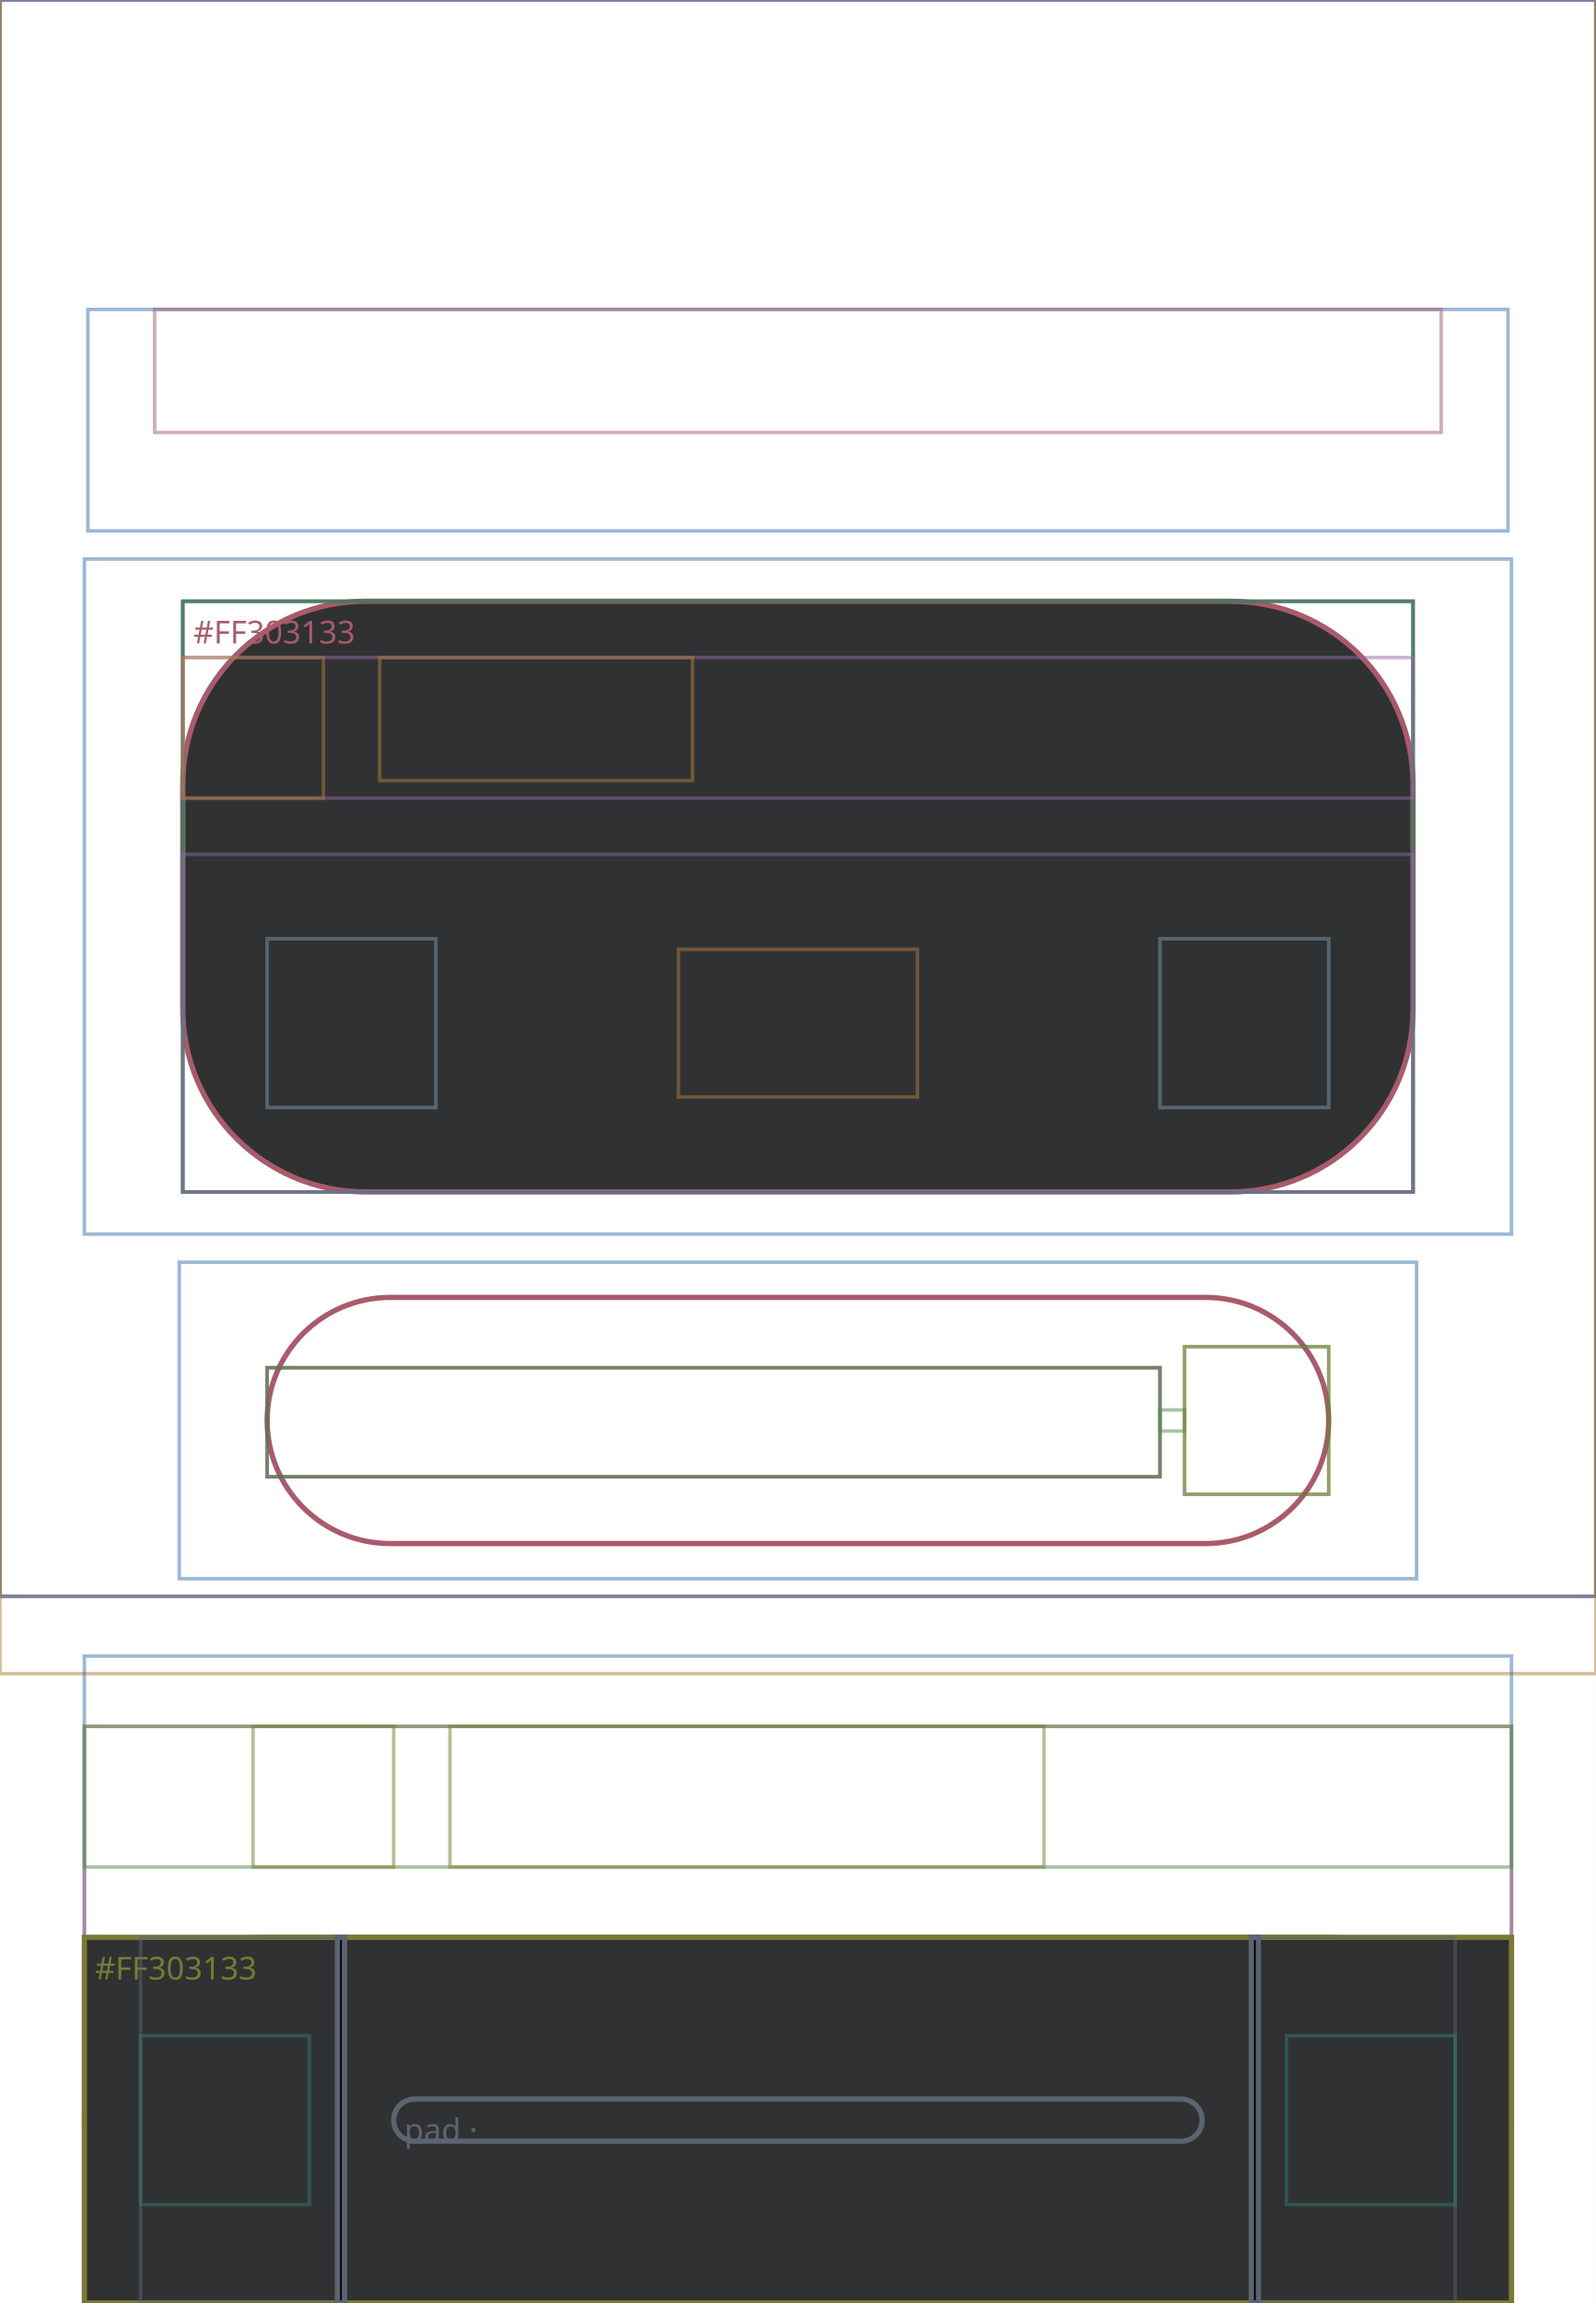
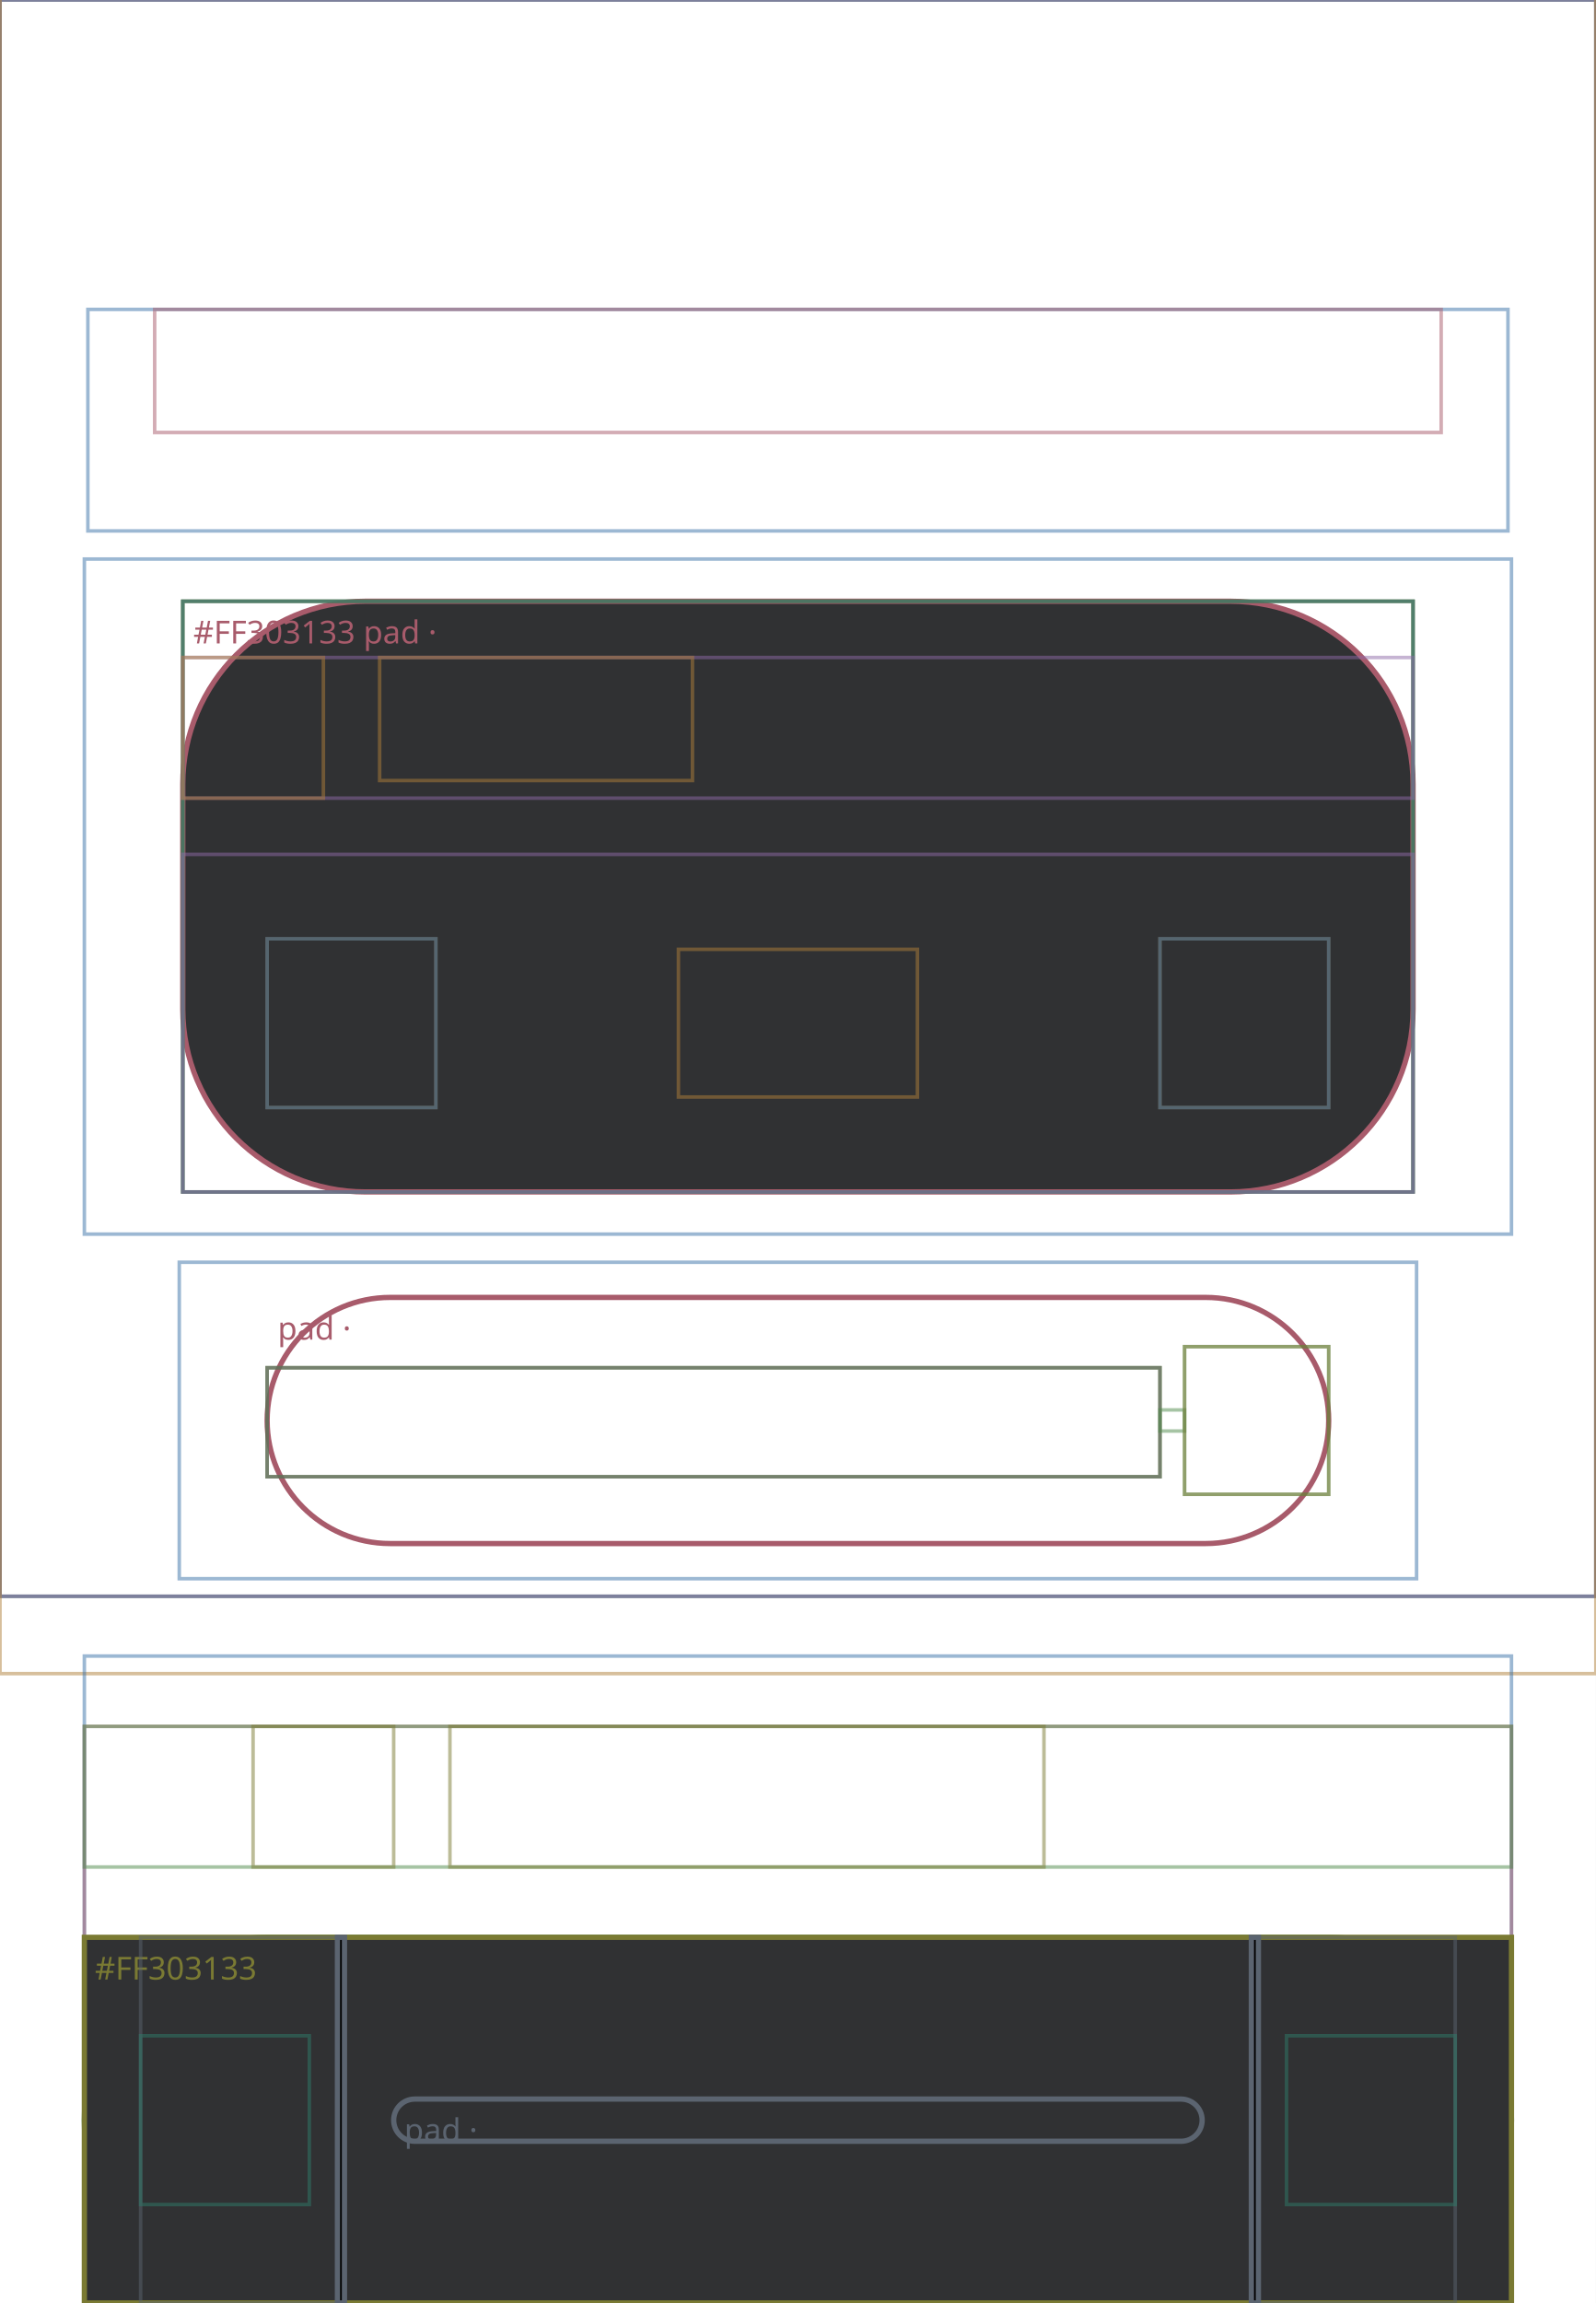
<svg xmlns="http://www.w3.org/2000/svg" viewBox="0 0 454 655" width="454" height="655" role="img" aria-label="Screens/Playback effects layout wireframe">
  <rect width="454" height="655" fill="#ffffff" />
  <g>
    <rect x="0" y="0" width="454" height="454" fill="none" fill-opacity="0" stroke="#5B6470" stroke-width="1" stroke-opacity="0.5" />
  </g>
  <g>
    <rect x="0" y="0" width="454" height="454" fill="none" fill-opacity="0" stroke="#2E7D6B" stroke-width="1" stroke-opacity="0.5" />
  </g>
  <g>
    <rect x="0" y="0" width="454" height="454" fill="none" fill-opacity="0" stroke="#8E6BA8" stroke-width="1" stroke-opacity="0.5" />
  </g>
  <g>
    <rect x="0" y="-22" width="454" height="498" fill="none" fill-opacity="0" stroke="#B0813B" stroke-width="1" stroke-opacity="0.5" />
  </g>
  <g>
    <rect x="25" y="88" width="404" height="63" fill="none" fill-opacity="0" stroke="#3B72A8" stroke-width="1" stroke-opacity="0.5" />
  </g>
  <g>
    <rect x="44" y="88" width="366" height="35" fill="none" fill-opacity="0" stroke="#A85B6B" stroke-width="1" stroke-opacity="0.5" />
  </g>
  <g>
    <rect x="24" y="159" width="406" height="192" fill="none" fill-opacity="0" stroke="#3B72A8" stroke-width="1" stroke-opacity="0.5" />
  </g>
  <g>
    <path d="M104,171 H350 A52,52 0 0 1 402,223 V287 A52,52 0 0 1 350,339 H104 A52,52 0 0 1 52,287 V223 A52,52 0 0 1 104,171 Z" fill="#303133" fill-opacity="1" stroke="#A85B6B" stroke-width="1.5" stroke-opacity="1" />
-     <text x="55" y="183" font-family="system-ui, sans-serif" font-size="9" fill="#A85B6B">#FF303133</text>
+     <text x="55" y="183" font-family="system-ui, sans-serif" font-size="9" fill="#A85B6B">#FF303133  pad ·</text>
  </g>
  <g>
    <rect x="52" y="171" width="350" height="168" fill="none" fill-opacity="0" stroke="#4F8A4A" stroke-width="1" stroke-opacity="0.5" />
  </g>
  <g>
    <rect x="52" y="171" width="350" height="168" fill="none" fill-opacity="0" stroke="#7A7A33" stroke-width="1" stroke-opacity="0.5" />
  </g>
  <g>
    <rect x="52" y="171" width="350" height="168" fill="none" fill-opacity="0" stroke="#5B6470" stroke-width="1" stroke-opacity="0.5" />
  </g>
  <g>
    <rect x="52" y="171" width="350" height="168" fill="none" fill-opacity="0" stroke="#2E7D6B" stroke-width="1" stroke-opacity="0.5" />
  </g>
  <g>
    <rect x="52" y="187" width="350" height="40" fill="none" fill-opacity="0" stroke="#8E6BA8" stroke-width="1" stroke-opacity="0.5" />
  </g>
  <g>
    <rect x="52" y="187" width="40" height="40" fill="none" fill-opacity="0" stroke="#B0813B" stroke-width="1" stroke-opacity="0.5" />
  </g>
  <g>
    <rect x="108" y="187" width="89" height="35" fill="none" fill-opacity="0" stroke="#B0813B" stroke-width="1" stroke-opacity="0.5" />
  </g>
  <g>
    <rect x="52" y="243" width="350" height="96" fill="none" fill-opacity="0" stroke="#8E6BA8" stroke-width="1" stroke-opacity="0.5" />
  </g>
  <g>
    <rect x="76" y="267" width="48" height="48" fill="none" fill-opacity="0" stroke="#B0813B" stroke-width="1" stroke-opacity="0.5" />
  </g>
  <g>
    <rect x="76" y="267" width="48" height="48" fill="none" fill-opacity="0" stroke="#3B72A8" stroke-width="1" stroke-opacity="0.5" />
  </g>
  <g>
    <rect x="193" y="270" width="68" height="42" fill="none" fill-opacity="0" stroke="#B0813B" stroke-width="1" stroke-opacity="0.5" />
  </g>
  <g>
    <rect x="330" y="267" width="48" height="48" fill="none" fill-opacity="0" stroke="#B0813B" stroke-width="1" stroke-opacity="0.5" />
  </g>
  <g>
    <rect x="330" y="267" width="48" height="48" fill="none" fill-opacity="0" stroke="#3B72A8" stroke-width="1" stroke-opacity="0.5" />
  </g>
  <g>
    <rect x="51" y="359" width="352" height="90" fill="none" fill-opacity="0" stroke="#3B72A8" stroke-width="1" stroke-opacity="0.5" />
  </g>
  <g>
    <path d="M111,369 H343 A35,35 0 0 1 378,404 V404 A35,35 0 0 1 343,439 H111 A35,35 0 0 1 76,404 V404 A35,35 0 0 1 111,369 Z" fill="none" fill-opacity="0" stroke="#A85B6B" stroke-width="1.5" stroke-opacity="1" />
+     <text x="79" y="381" font-family="system-ui, sans-serif" font-size="9" fill="#A85B6B">pad ·</text>
  </g>
  <g>
    <rect x="76" y="389" width="254" height="31" fill="none" fill-opacity="0" stroke="#4F8A4A" stroke-width="1" stroke-opacity="0.5" />
  </g>
  <g>
    <rect x="76" y="389" width="254" height="31" fill="none" fill-opacity="0" stroke="#7A7A33" stroke-width="1" stroke-opacity="0.5" />
  </g>
  <g>
    <rect x="76" y="389" width="254" height="31" fill="none" fill-opacity="0" stroke="#5B6470" stroke-width="1" stroke-opacity="0.5" />
  </g>
  <g>
    <rect x="330" y="401" width="7" height="6" fill="none" fill-opacity="0" stroke="#4F8A4A" stroke-width="1" stroke-opacity="0.5" />
  </g>
  <g>
    <rect x="337" y="383" width="41" height="42" fill="none" fill-opacity="0" stroke="#4F8A4A" stroke-width="1" stroke-opacity="0.5" />
  </g>
  <g>
    <rect x="337" y="383" width="41" height="42" fill="none" fill-opacity="0" stroke="#7A7A33" stroke-width="1" stroke-opacity="0.5" />
  </g>
  <g>
    <rect x="24" y="471" width="406" height="184" fill="none" fill-opacity="0" stroke="#3B72A8" stroke-width="1" stroke-opacity="0.5" />
  </g>
  <g>
    <rect x="24" y="491" width="406" height="164" fill="none" fill-opacity="0" stroke="#A85B6B" stroke-width="1" stroke-opacity="0.5" />
  </g>
  <g>
    <rect x="24" y="491" width="406" height="40" fill="none" fill-opacity="0" stroke="#4F8A4A" stroke-width="1" stroke-opacity="0.5" />
  </g>
  <g>
    <rect x="72" y="491" width="40" height="40" fill="none" fill-opacity="0" stroke="#7A7A33" stroke-width="1" stroke-opacity="0.5" />
  </g>
  <g>
    <rect x="128" y="491" width="169" height="40" fill="none" fill-opacity="0" stroke="#7A7A33" stroke-width="1" stroke-opacity="0.5" />
  </g>
  <g>
    <path d="M76,551 H378 A52,52 0 0 1 430,603 V603 A52,52 0 0 1 378,655 H76 A52,52 0 0 1 24,603 V603 A52,52 0 0 1 76,551 Z" fill="none" fill-opacity="0" stroke="#4F8A4A" stroke-width="1.5" stroke-opacity="1" />
  </g>
  <g>
    <rect x="24" y="551" width="406" height="104" fill="#303133" fill-opacity="1" stroke="#7A7A33" stroke-width="1.5" stroke-opacity="1" />
    <text x="27" y="563" font-family="system-ui, sans-serif" font-size="9" fill="#7A7A33">#FF303133</text>
  </g>
  <g>
    <rect x="40" y="551" width="56" height="104" fill="none" fill-opacity="0" stroke="#5B6470" stroke-width="1" stroke-opacity="0.5" />
  </g>
  <g>
    <rect x="40" y="579" width="48" height="48" fill="none" fill-opacity="0" stroke="#2E7D6B" stroke-width="1" stroke-opacity="0.5" />
  </g>
  <g>
    <rect x="96" y="551" width="2" height="104" fill="#000000" fill-opacity="1" stroke="#5B6470" stroke-width="1.5" stroke-opacity="1" />
  </g>
  <g>
    <path d="M118,597 H336 A6,6 0 0 1 342,603 V603 A6,6 0 0 1 336,609 H118 A6,6 0 0 1 112,603 V603 A6,6 0 0 1 118,597 Z" fill="none" fill-opacity="0" stroke="#5B6470" stroke-width="1.5" stroke-opacity="1" />
    <text x="115" y="609" font-family="system-ui, sans-serif" font-size="9" fill="#5B6470">pad ·</text>
  </g>
  <g>
    <rect x="356" y="551" width="2" height="104" fill="#000000" fill-opacity="1" stroke="#5B6470" stroke-width="1.5" stroke-opacity="1" />
  </g>
  <g>
    <rect x="358" y="551" width="56" height="104" fill="none" fill-opacity="0" stroke="#5B6470" stroke-width="1" stroke-opacity="0.5" />
  </g>
  <g>
    <rect x="366" y="579" width="48" height="48" fill="none" fill-opacity="0" stroke="#2E7D6B" stroke-width="1" stroke-opacity="0.5" />
  </g>
</svg>
